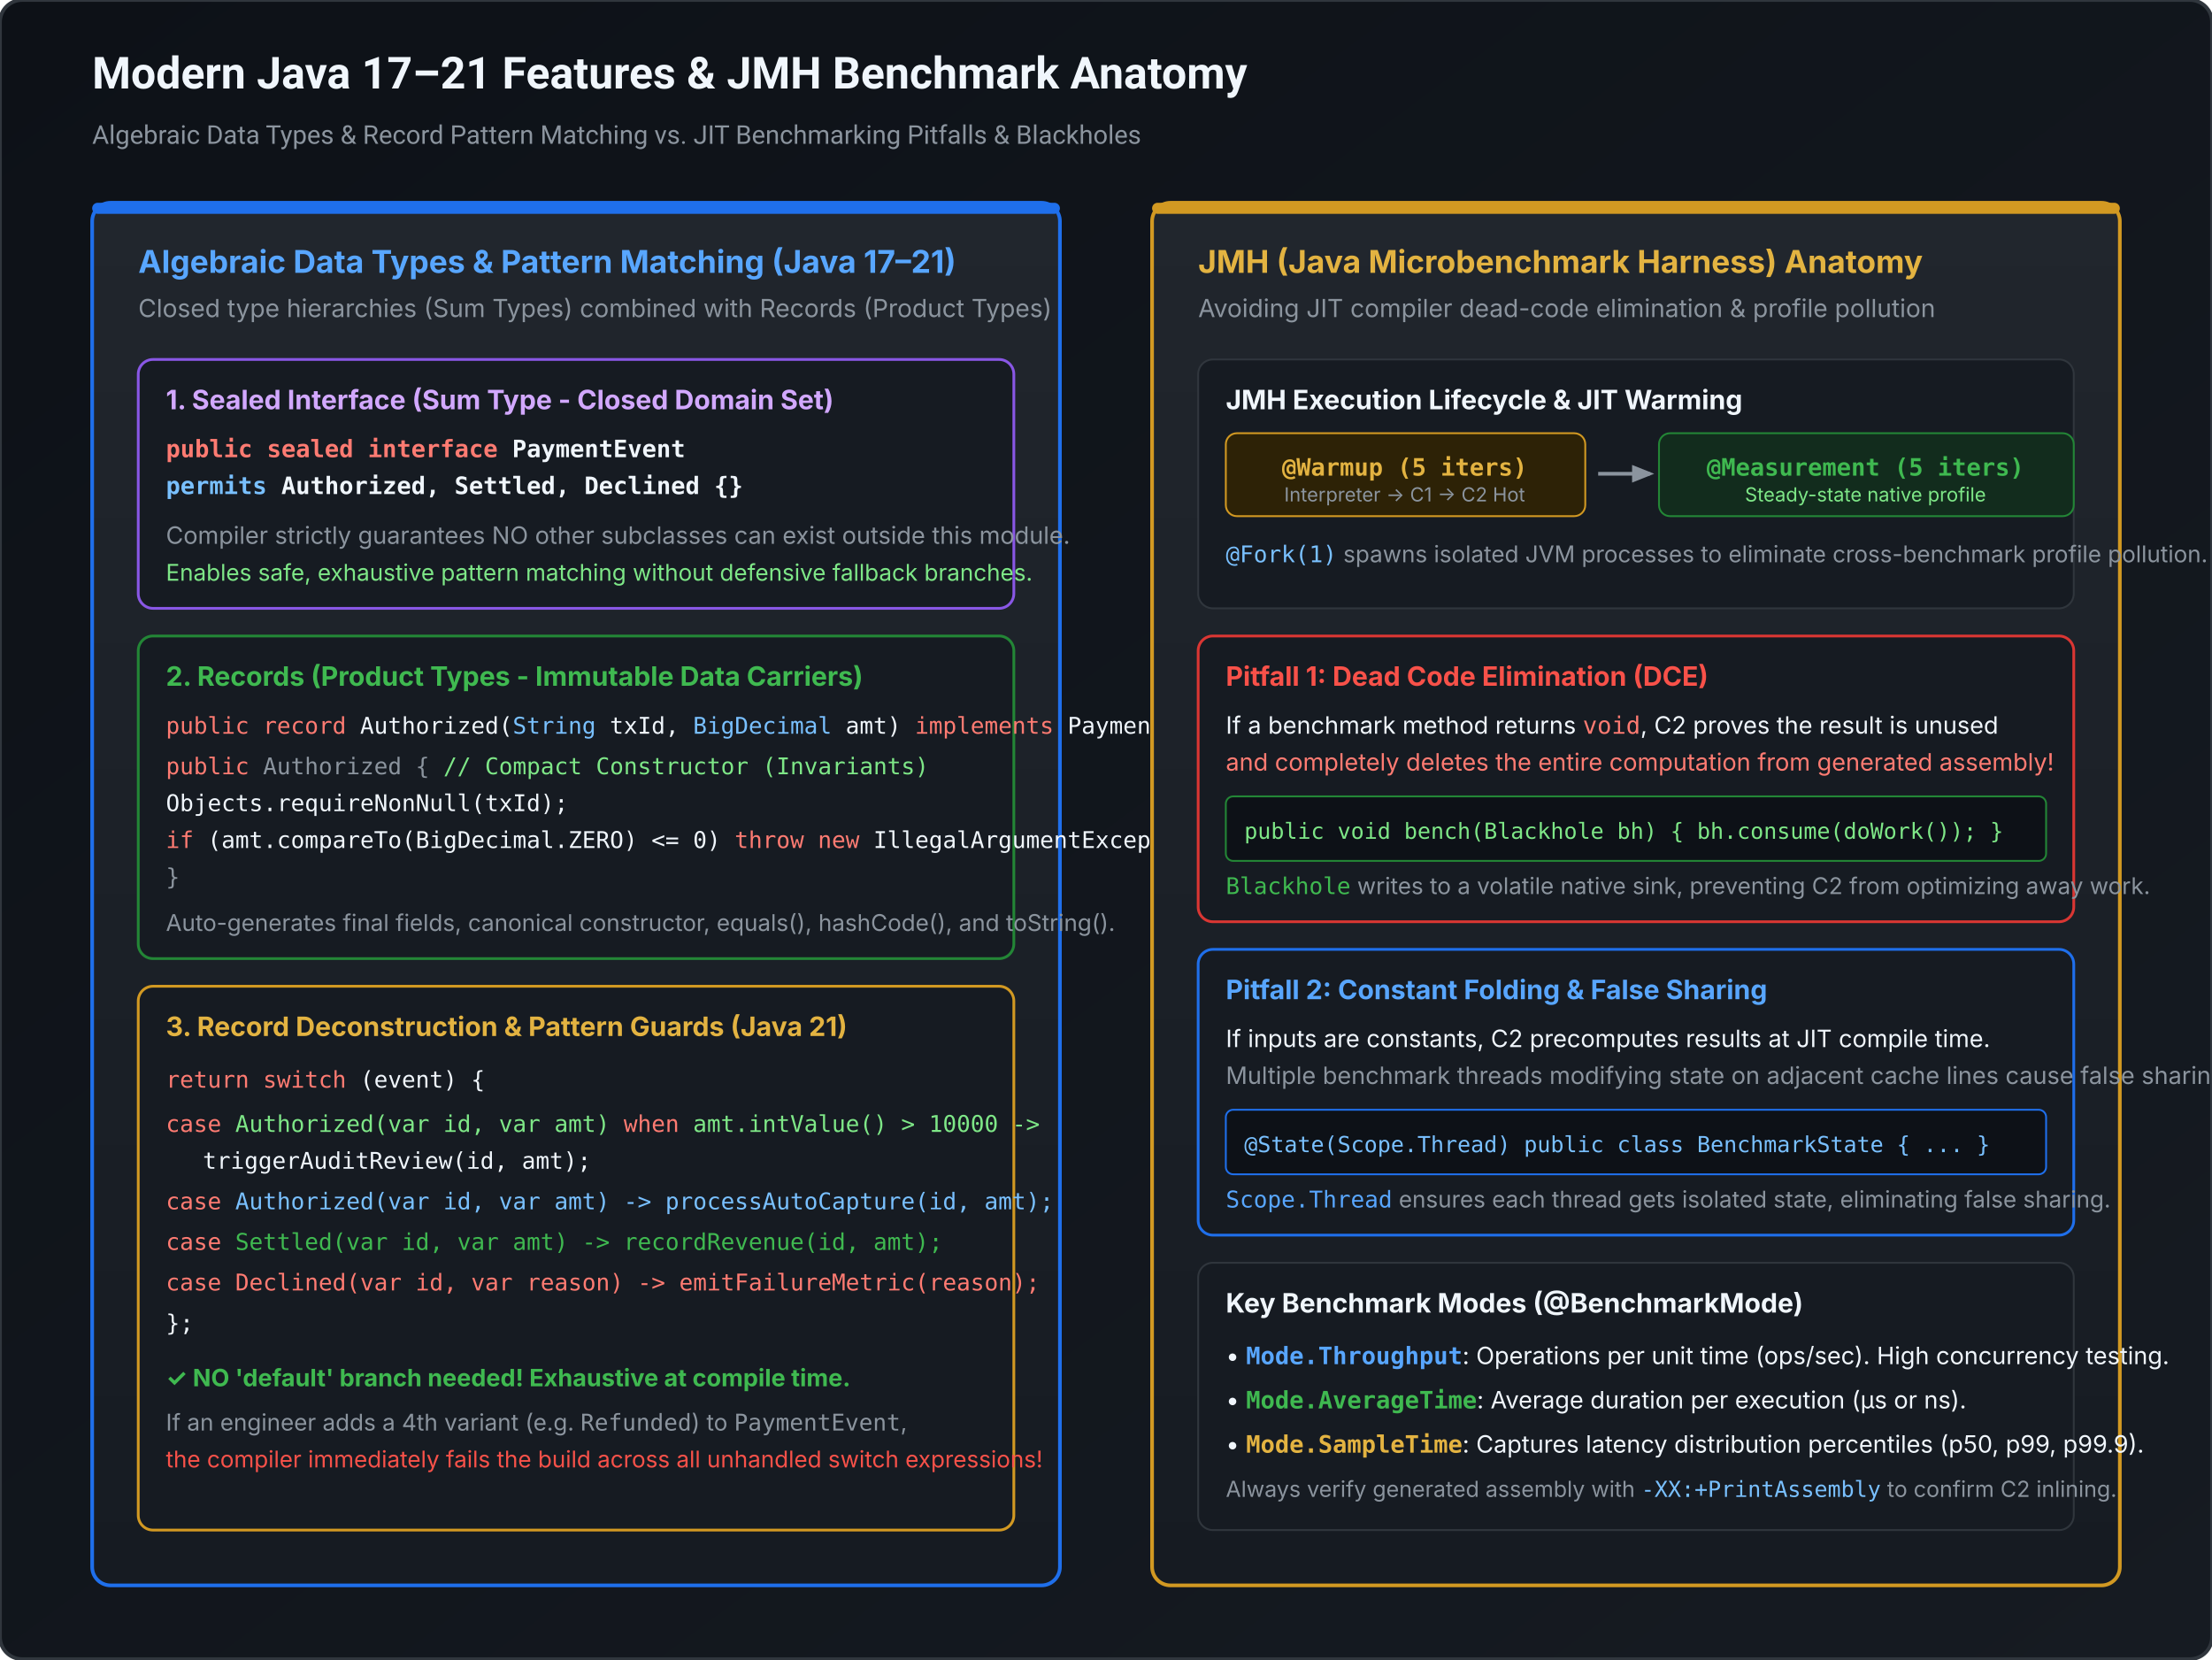
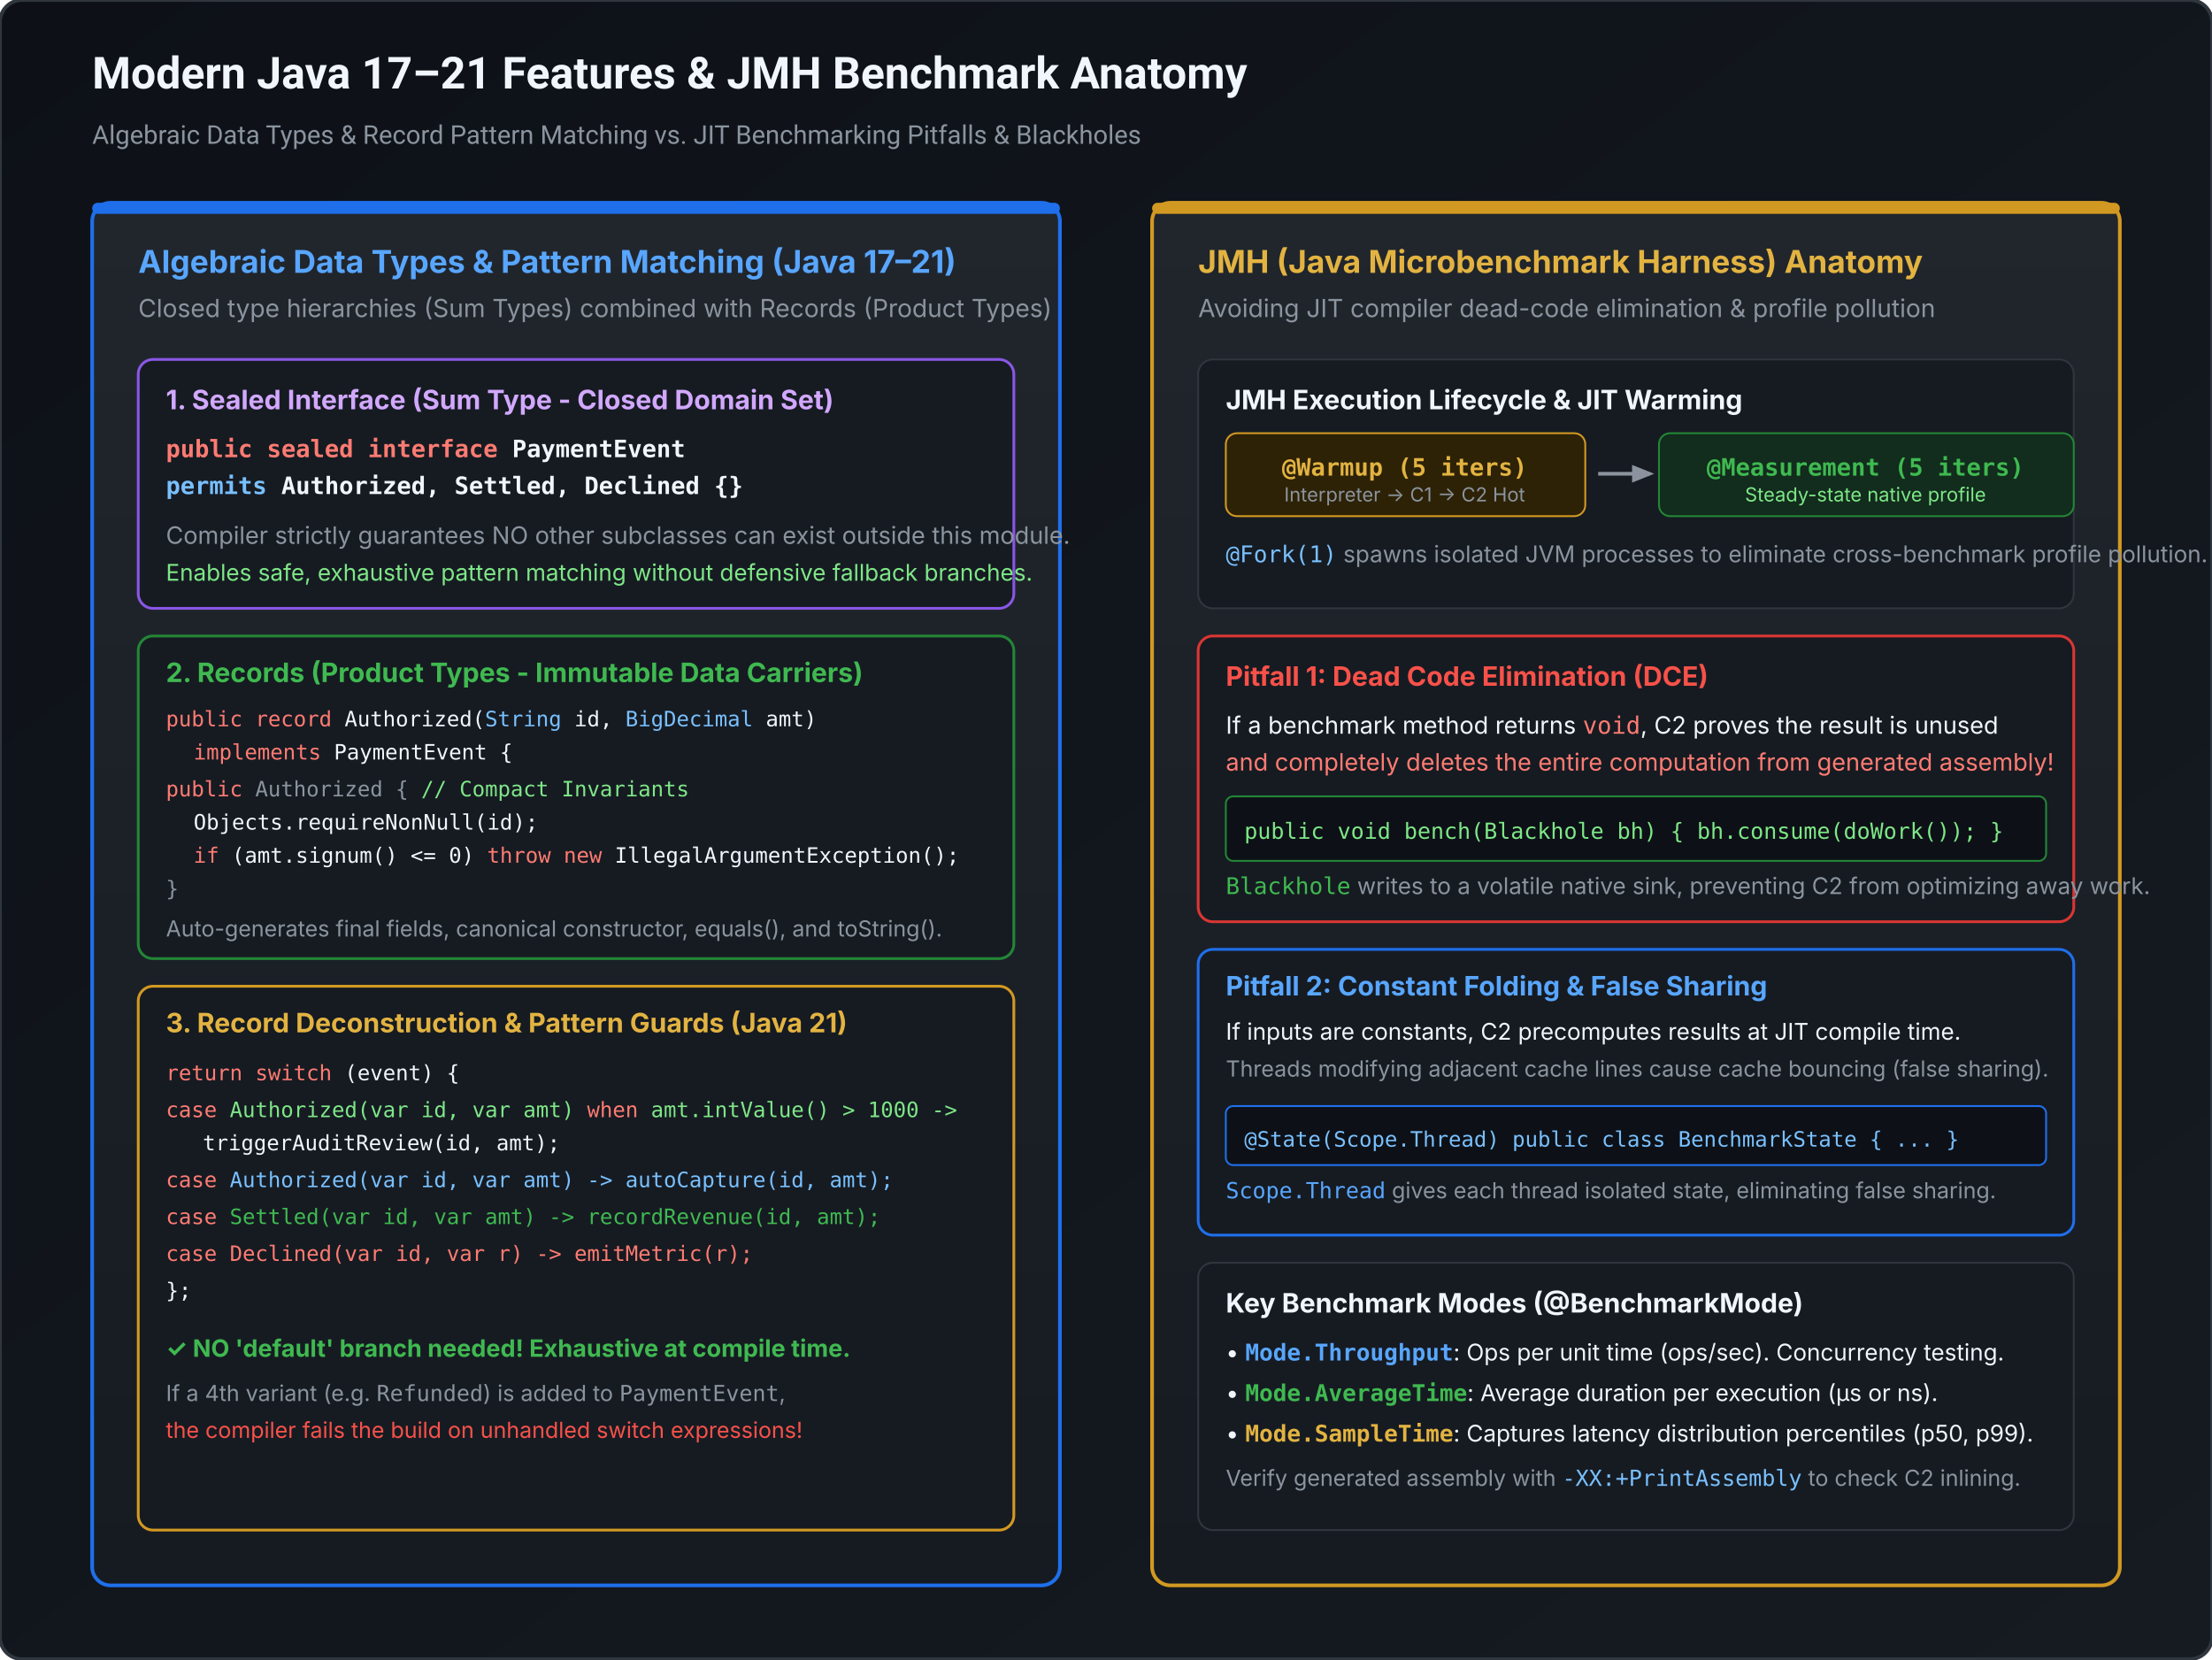
<svg xmlns="http://www.w3.org/2000/svg" viewBox="0 0 1200 900" width="100%" height="100%">
  <defs>
    <linearGradient id="bgGrad" x1="0%" y1="0%" x2="100%" y2="100%">
      <stop offset="0%" stop-color="#0d1117" />
      <stop offset="100%" stop-color="#161b22" />
    </linearGradient>
    <linearGradient id="cardGrad" x1="0%" y1="0%" x2="0%" y2="100%">
      <stop offset="0%" stop-color="#21262d" />
      <stop offset="100%" stop-color="#161b22" />
    </linearGradient>
    <marker id="arrow" viewBox="0 0 10 10" refX="8" refY="5" markerWidth="6" markerHeight="6" orient="auto-start-reverse">
      <path d="M 0 1 L 10 5 L 0 9 z" fill="#8b949e" />
    </marker>
  </defs>
  <rect width="1200" height="900" fill="url(#bgGrad)" rx="12" stroke="#30363d" stroke-width="2" />
  <text x="50" y="48" font-family="-apple-system, BlinkMacSystemFont, 'Segoe UI', Roboto, sans-serif" font-size="24" font-weight="700" fill="#f0f6fc">Modern Java 17–21 Features &amp; JMH Benchmark Anatomy</text>
  <text x="50" y="78" font-family="-apple-system, BlinkMacSystemFont, 'Segoe UI', Roboto, sans-serif" font-size="14" fill="#8b949e">Algebraic Data Types &amp; Record Pattern Matching vs. JIT Benchmarking Pitfalls &amp; Blackholes</text>
  <g transform="translate(50, 110)">
    <rect width="525" height="750" rx="10" fill="url(#cardGrad)" stroke="#1f6feb" stroke-width="2" />
    <rect width="525" height="6" rx="3" fill="#1f6feb" />
    <text x="25" y="38" font-family="-apple-system, BlinkMacSystemFont, 'Segoe UI', sans-serif" font-size="17" font-weight="700" fill="#58a6ff">Algebraic Data Types &amp; Pattern Matching (Java 17–21)</text>
    <text x="25" y="62" font-family="-apple-system, BlinkMacSystemFont, 'Segoe UI', sans-serif" font-size="13.5" fill="#8b949e">Closed type hierarchies (Sum Types) combined with Records (Product Types)</text>
    <rect x="25" y="85" width="475" height="135" rx="8" fill="#161b22" stroke="#8957e5" stroke-width="1.5" />
    <text x="40" y="112" font-family="-apple-system, BlinkMacSystemFont, 'Segoe UI', sans-serif" font-size="14.5" font-weight="700" fill="#d2a8ff">1. Sealed Interface (Sum Type - Closed Domain Set)</text>
    <text x="40" y="138" font-family="monospace" font-size="13" font-weight="700" fill="#f0f6fc">
      <tspan fill="#ff7b72">public sealed interface</tspan> PaymentEvent</text>
    <text x="40" y="158" font-family="monospace" font-size="13" font-weight="700" fill="#f0f6fc">
      <tspan fill="#79c0ff">permits</tspan> Authorized, Settled, Declined {}</text>
    <text x="40" y="185" font-family="-apple-system, BlinkMacSystemFont, 'Segoe UI', sans-serif" font-size="13" fill="#8b949e">
      Compiler strictly guarantees NO other subclasses can exist outside this module.
    </text>
    <text x="40" y="205" font-family="-apple-system, BlinkMacSystemFont, 'Segoe UI', sans-serif" font-size="12.5" fill="#7ee787">
      Enables safe, exhaustive pattern matching without defensive fallback branches.
    </text>
    <rect x="25" y="235" width="475" height="175" rx="8" fill="#161b22" stroke="#238636" stroke-width="1.5" />
-     <text x="40" y="262" font-family="-apple-system, BlinkMacSystemFont, 'Segoe UI', sans-serif" font-size="14.5" font-weight="700" fill="#3fb950">2. Records (Product Types - Immutable Data Carriers)</text>
-     <text x="40" y="288" font-family="monospace" font-size="12.5" fill="#f0f6fc">
-       <tspan fill="#ff7b72">public record</tspan> Authorized(<tspan fill="#79c0ff">String</tspan> txId, <tspan fill="#79c0ff">BigDecimal</tspan> amt) <tspan fill="#ff7b72">implements</tspan> PaymentEvent {</text>
-     <text x="40" y="310" font-family="monospace" font-size="12.5" fill="#8b949e">
-       <tspan fill="#ff7b72">public</tspan> Authorized { <tspan fill="#7ee787">// Compact Constructor (Invariants)</tspan>
+     <text x="40" y="260" font-family="-apple-system, BlinkMacSystemFont, 'Segoe UI', sans-serif" font-size="14.5" font-weight="700" fill="#3fb950">2. Records (Product Types - Immutable Data Carriers)</text>
+     <text x="40" y="284" font-family="monospace" font-size="11.5" fill="#f0f6fc">
+       <tspan fill="#ff7b72">public record</tspan> Authorized(<tspan fill="#79c0ff">String</tspan> id, <tspan fill="#79c0ff">BigDecimal</tspan> amt)</text>
+     <text x="55" y="302" font-family="monospace" font-size="11.5" fill="#f0f6fc">
+       <tspan fill="#ff7b72">implements</tspan> PaymentEvent {</text>
+     <text x="40" y="322" font-family="monospace" font-size="11.5" fill="#8b949e">
+       <tspan fill="#ff7b72">public</tspan> Authorized { <tspan fill="#7ee787">// Compact Invariants</tspan>
    </text>
-     <text x="40" y="330" font-family="monospace" font-size="12.5" fill="#f0f6fc">        Objects.requireNonNull(txId);</text>
-     <text x="40" y="350" font-family="monospace" font-size="12.5" fill="#f0f6fc">
-       <tspan fill="#ff7b72">if</tspan> (amt.compareTo(BigDecimal.ZERO) &lt;= 0) <tspan fill="#ff7b72">throw new</tspan> IllegalArgumentException();</text>
-     <text x="40" y="370" font-family="monospace" font-size="12.5" fill="#8b949e">    }</text>
-     <text x="40" y="395" font-family="-apple-system, BlinkMacSystemFont, 'Segoe UI', sans-serif" font-size="12.5" fill="#8b949e">
-       Auto-generates final fields, canonical constructor, equals(), hashCode(), and toString().
+     <text x="55" y="340" font-family="monospace" font-size="11.5" fill="#f0f6fc">        Objects.requireNonNull(id);</text>
+     <text x="55" y="358" font-family="monospace" font-size="11.5" fill="#f0f6fc">
+       <tspan fill="#ff7b72">if</tspan> (amt.signum() &lt;= 0) <tspan fill="#ff7b72">throw new</tspan> IllegalArgumentException();</text>
+     <text x="40" y="376" font-family="monospace" font-size="11.5" fill="#8b949e">    }</text>
+     <text x="40" y="398" font-family="-apple-system, BlinkMacSystemFont, 'Segoe UI', sans-serif" font-size="12" fill="#8b949e">
+       Auto-generates final fields, canonical constructor, equals(), and toString().
    </text>
    <rect x="25" y="425" width="475" height="295" rx="8" fill="#161b22" stroke="#d29922" stroke-width="1.5" />
-     <text x="40" y="452" font-family="-apple-system, BlinkMacSystemFont, 'Segoe UI', sans-serif" font-size="14.5" font-weight="700" fill="#e3b341">3. Record Deconstruction &amp; Pattern Guards (Java 21)</text>
-     <text x="40" y="480" font-family="monospace" font-size="12.5" fill="#f0f6fc">
+     <text x="40" y="450" font-family="-apple-system, BlinkMacSystemFont, 'Segoe UI', sans-serif" font-size="14.5" font-weight="700" fill="#e3b341">3. Record Deconstruction &amp; Pattern Guards (Java 21)</text>
+     <text x="40" y="476" font-family="monospace" font-size="11.5" fill="#f0f6fc">
      <tspan fill="#ff7b72">return switch</tspan> (event) {</text>
-     <text x="40" y="504" font-family="monospace" font-size="12.5" fill="#7ee787">
-       <tspan fill="#ff7b72">case</tspan> Authorized(var id, var amt) <tspan fill="#ff7b72">when</tspan> amt.intValue() &gt; 10000 -&gt;</text>
-     <text x="60" y="524" font-family="monospace" font-size="12.5" fill="#f0f6fc">        triggerAuditReview(id, amt);</text>
-     <text x="40" y="546" font-family="monospace" font-size="12.5" fill="#79c0ff">
-       <tspan fill="#ff7b72">case</tspan> Authorized(var id, var amt) -&gt; processAutoCapture(id, amt);</text>
-     <text x="40" y="568" font-family="monospace" font-size="12.5" fill="#3fb950">
+     <text x="40" y="496" font-family="monospace" font-size="11.5" fill="#7ee787">
+       <tspan fill="#ff7b72">case</tspan> Authorized(var id, var amt) <tspan fill="#ff7b72">when</tspan> amt.intValue() &gt; 1000 -&gt;</text>
+     <text x="60" y="514" font-family="monospace" font-size="11.5" fill="#f0f6fc">        triggerAuditReview(id, amt);</text>
+     <text x="40" y="534" font-family="monospace" font-size="11.5" fill="#79c0ff">
+       <tspan fill="#ff7b72">case</tspan> Authorized(var id, var amt) -&gt; autoCapture(id, amt);</text>
+     <text x="40" y="554" font-family="monospace" font-size="11.5" fill="#3fb950">
      <tspan fill="#ff7b72">case</tspan> Settled(var id, var amt) -&gt; recordRevenue(id, amt);</text>
-     <text x="40" y="590" font-family="monospace" font-size="12.5" fill="#ff7b72">
-       <tspan fill="#ff7b72">case</tspan> Declined(var id, var reason) -&gt; emitFailureMetric(reason);</text>
-     <text x="40" y="612" font-family="monospace" font-size="12.5" fill="#f0f6fc">};</text>
-     <text x="40" y="642" font-family="-apple-system, BlinkMacSystemFont, 'Segoe UI', sans-serif" font-size="13" font-weight="700" fill="#3fb950">
+     <text x="40" y="574" font-family="monospace" font-size="11.5" fill="#ff7b72">
+       <tspan fill="#ff7b72">case</tspan> Declined(var id, var r) -&gt; emitMetric(r);</text>
+     <text x="40" y="594" font-family="monospace" font-size="11.5" fill="#f0f6fc">};</text>
+     <text x="40" y="626" font-family="-apple-system, BlinkMacSystemFont, 'Segoe UI', sans-serif" font-size="13" font-weight="700" fill="#3fb950">
      ✓ NO 'default' branch needed! Exhaustive at compile time.
    </text>
-     <text x="40" y="666" font-family="-apple-system, BlinkMacSystemFont, 'Segoe UI', sans-serif" font-size="12.5" fill="#8b949e">
-       If an engineer adds a 4th variant (e.g. <tspan font-family="monospace">Refunded</tspan>) to <tspan font-family="monospace">PaymentEvent</tspan>,
+     <text x="40" y="650" font-family="-apple-system, BlinkMacSystemFont, 'Segoe UI', sans-serif" font-size="12" fill="#8b949e">
+       If a 4th variant (e.g. <tspan font-family="monospace">Refunded</tspan>) is added to <tspan font-family="monospace">PaymentEvent</tspan>,
    </text>
-     <text x="40" y="686" font-family="-apple-system, BlinkMacSystemFont, 'Segoe UI', sans-serif" font-size="12.5" fill="#f85149">
-       the compiler immediately fails the build across all unhandled switch expressions!
+     <text x="40" y="670" font-family="-apple-system, BlinkMacSystemFont, 'Segoe UI', sans-serif" font-size="12" fill="#f85149">
+       the compiler fails the build on unhandled switch expressions!
    </text>
  </g>
  <g transform="translate(625, 110)">
    <rect width="525" height="750" rx="10" fill="url(#cardGrad)" stroke="#d29922" stroke-width="2" />
    <rect width="525" height="6" rx="3" fill="#d29922" />
    <text x="25" y="38" font-family="-apple-system, BlinkMacSystemFont, 'Segoe UI', sans-serif" font-size="17" font-weight="700" fill="#e3b341">JMH (Java Microbenchmark Harness) Anatomy</text>
    <text x="25" y="62" font-family="-apple-system, BlinkMacSystemFont, 'Segoe UI', sans-serif" font-size="13.5" fill="#8b949e">Avoiding JIT compiler dead-code elimination &amp; profile pollution</text>
    <rect x="25" y="85" width="475" height="135" rx="8" fill="#161b22" stroke="#30363d" />
    <text x="40" y="112" font-family="-apple-system, BlinkMacSystemFont, 'Segoe UI', sans-serif" font-size="14.5" font-weight="700" fill="#f0f6fc">JMH Execution Lifecycle &amp; JIT Warming</text>
    <rect x="40" y="125" width="195" height="45" rx="6" fill="#2d2206" stroke="#d29922" />
    <text x="137" y="148" text-anchor="middle" font-family="monospace" font-size="13" font-weight="700" fill="#e3b341">@Warmup (5 iters)</text>
    <text x="137" y="162" text-anchor="middle" font-family="-apple-system, BlinkMacSystemFont, 'Segoe UI', sans-serif" font-size="10.5" fill="#8b949e">Interpreter → C1 → C2 Hot</text>
    <line x1="242" y1="147" x2="270" y2="147" stroke="#8b949e" stroke-width="2" marker-end="url(#arrow)" />
    <rect x="275" y="125" width="225" height="45" rx="6" fill="#122c1d" stroke="#238636" />
    <text x="387" y="148" text-anchor="middle" font-family="monospace" font-size="13" font-weight="700" fill="#3fb950">@Measurement (5 iters)</text>
    <text x="387" y="162" text-anchor="middle" font-family="-apple-system, BlinkMacSystemFont, 'Segoe UI', sans-serif" font-size="10.5" fill="#7ee787">Steady-state native profile</text>
    <text x="40" y="195" font-family="-apple-system, BlinkMacSystemFont, 'Segoe UI', sans-serif" font-size="12.5" fill="#8b949e">
      <tspan font-family="monospace" fill="#79c0ff">@Fork(1)</tspan> spawns isolated JVM processes to eliminate cross-benchmark profile pollution.
    </text>
    <rect x="25" y="235" width="475" height="155" rx="8" fill="#161b22" stroke="#da3633" stroke-width="1.5" />
    <text x="40" y="262" font-family="-apple-system, BlinkMacSystemFont, 'Segoe UI', sans-serif" font-size="14.5" font-weight="700" fill="#f85149">Pitfall 1: Dead Code Elimination (DCE)</text>
    <text x="40" y="288" font-family="-apple-system, BlinkMacSystemFont, 'Segoe UI', sans-serif" font-size="13" fill="#f0f6fc">
      If a benchmark method returns <tspan font-family="monospace" fill="#ff7b72">void</tspan>, C2 proves the result is unused
    </text>
    <text x="40" y="308" font-family="-apple-system, BlinkMacSystemFont, 'Segoe UI', sans-serif" font-size="13" fill="#ff7b72">
      and completely deletes the entire computation from generated assembly!
    </text>
    <rect x="40" y="322" width="445" height="35" rx="4" fill="#0d1117" stroke="#238636" />
    <text x="50" y="345" font-family="monospace" font-size="12" fill="#7ee787">public void bench(Blackhole bh) { bh.consume(doWork()); }</text>
    <text x="40" y="375" font-family="-apple-system, BlinkMacSystemFont, 'Segoe UI', sans-serif" font-size="12.5" fill="#8b949e">
      <tspan font-family="monospace" fill="#3fb950">Blackhole</tspan> writes to a volatile native sink, preventing C2 from optimizing away work.
    </text>
    <rect x="25" y="405" width="475" height="155" rx="8" fill="#161b22" stroke="#1f6feb" stroke-width="1.5" />
-     <text x="40" y="432" font-family="-apple-system, BlinkMacSystemFont, 'Segoe UI', sans-serif" font-size="14.5" font-weight="700" fill="#58a6ff">Pitfall 2: Constant Folding &amp; False Sharing</text>
-     <text x="40" y="458" font-family="-apple-system, BlinkMacSystemFont, 'Segoe UI', sans-serif" font-size="13" fill="#f0f6fc">
+     <text x="40" y="430" font-family="-apple-system, BlinkMacSystemFont, 'Segoe UI', sans-serif" font-size="14.5" font-weight="700" fill="#58a6ff">Pitfall 2: Constant Folding &amp; False Sharing</text>
+     <text x="40" y="454" font-family="-apple-system, BlinkMacSystemFont, 'Segoe UI', sans-serif" font-size="12.5" fill="#f0f6fc">
      If inputs are constants, C2 precomputes results at JIT compile time.
    </text>
-     <text x="40" y="478" font-family="-apple-system, BlinkMacSystemFont, 'Segoe UI', sans-serif" font-size="13" fill="#8b949e">
-       Multiple benchmark threads modifying state on adjacent cache lines cause false sharing.
+     <text x="40" y="474" font-family="-apple-system, BlinkMacSystemFont, 'Segoe UI', sans-serif" font-size="12" fill="#8b949e">
+       Threads modifying adjacent cache lines cause cache bouncing (false sharing).
    </text>
-     <rect x="40" y="492" width="445" height="35" rx="4" fill="#0d1117" stroke="#1f6feb" />
-     <text x="50" y="515" font-family="monospace" font-size="12" fill="#79c0ff">@State(Scope.Thread) public class BenchmarkState { ... }</text>
-     <text x="40" y="545" font-family="-apple-system, BlinkMacSystemFont, 'Segoe UI', sans-serif" font-size="12.5" fill="#8b949e">
-       <tspan font-family="monospace" fill="#58a6ff">Scope.Thread</tspan> ensures each thread gets isolated state, eliminating false sharing.
+     <rect x="40" y="490" width="445" height="32" rx="4" fill="#0d1117" stroke="#1f6feb" />
+     <text x="50" y="512" font-family="monospace" font-size="11.5" fill="#79c0ff">@State(Scope.Thread) public class BenchmarkState { ... }</text>
+     <text x="40" y="540" font-family="-apple-system, BlinkMacSystemFont, 'Segoe UI', sans-serif" font-size="12" fill="#8b949e">
+       <tspan font-family="monospace" fill="#58a6ff">Scope.Thread</tspan> gives each thread isolated state, eliminating false sharing.
    </text>
    <rect x="25" y="575" width="475" height="145" rx="8" fill="#161b22" stroke="#30363d" />
    <text x="40" y="602" font-family="-apple-system, BlinkMacSystemFont, 'Segoe UI', sans-serif" font-size="14.5" font-weight="700" fill="#f0f6fc">Key Benchmark Modes (@BenchmarkMode)</text>
-     <text x="40" y="630" font-family="-apple-system, BlinkMacSystemFont, 'Segoe UI', sans-serif" font-size="13" fill="#f0f6fc">
-       • <tspan font-family="monospace" font-weight="700" fill="#58a6ff">Mode.Throughput</tspan>: Operations per unit time (ops/sec). High concurrency testing.
+     <text x="40" y="628" font-family="-apple-system, BlinkMacSystemFont, 'Segoe UI', sans-serif" font-size="12.5" fill="#f0f6fc">
+       • <tspan font-family="monospace" font-weight="700" fill="#58a6ff">Mode.Throughput</tspan>: Ops per unit time (ops/sec). Concurrency testing.
    </text>
-     <text x="40" y="654" font-family="-apple-system, BlinkMacSystemFont, 'Segoe UI', sans-serif" font-size="13" fill="#f0f6fc">
+     <text x="40" y="650" font-family="-apple-system, BlinkMacSystemFont, 'Segoe UI', sans-serif" font-size="12.5" fill="#f0f6fc">
      • <tspan font-family="monospace" font-weight="700" fill="#3fb950">Mode.AverageTime</tspan>: Average duration per execution (µs or ns).
    </text>
-     <text x="40" y="678" font-family="-apple-system, BlinkMacSystemFont, 'Segoe UI', sans-serif" font-size="13" fill="#f0f6fc">
-       • <tspan font-family="monospace" font-weight="700" fill="#e3b341">Mode.SampleTime</tspan>: Captures latency distribution percentiles (p50, p99, p99.9).
+     <text x="40" y="672" font-family="-apple-system, BlinkMacSystemFont, 'Segoe UI', sans-serif" font-size="12.5" fill="#f0f6fc">
+       • <tspan font-family="monospace" font-weight="700" fill="#e3b341">Mode.SampleTime</tspan>: Captures latency distribution percentiles (p50, p99).
    </text>
-     <text x="40" y="702" font-family="-apple-system, BlinkMacSystemFont, 'Segoe UI', sans-serif" font-size="12" fill="#8b949e">
-       Always verify generated assembly with <tspan font-family="monospace" fill="#79c0ff">-XX:+PrintAssembly</tspan> to confirm C2 inlining.
+     <text x="40" y="696" font-family="-apple-system, BlinkMacSystemFont, 'Segoe UI', sans-serif" font-size="12" fill="#8b949e">
+       Verify generated assembly with <tspan font-family="monospace" fill="#79c0ff">-XX:+PrintAssembly</tspan> to check C2 inlining.
    </text>
  </g>
</svg>
